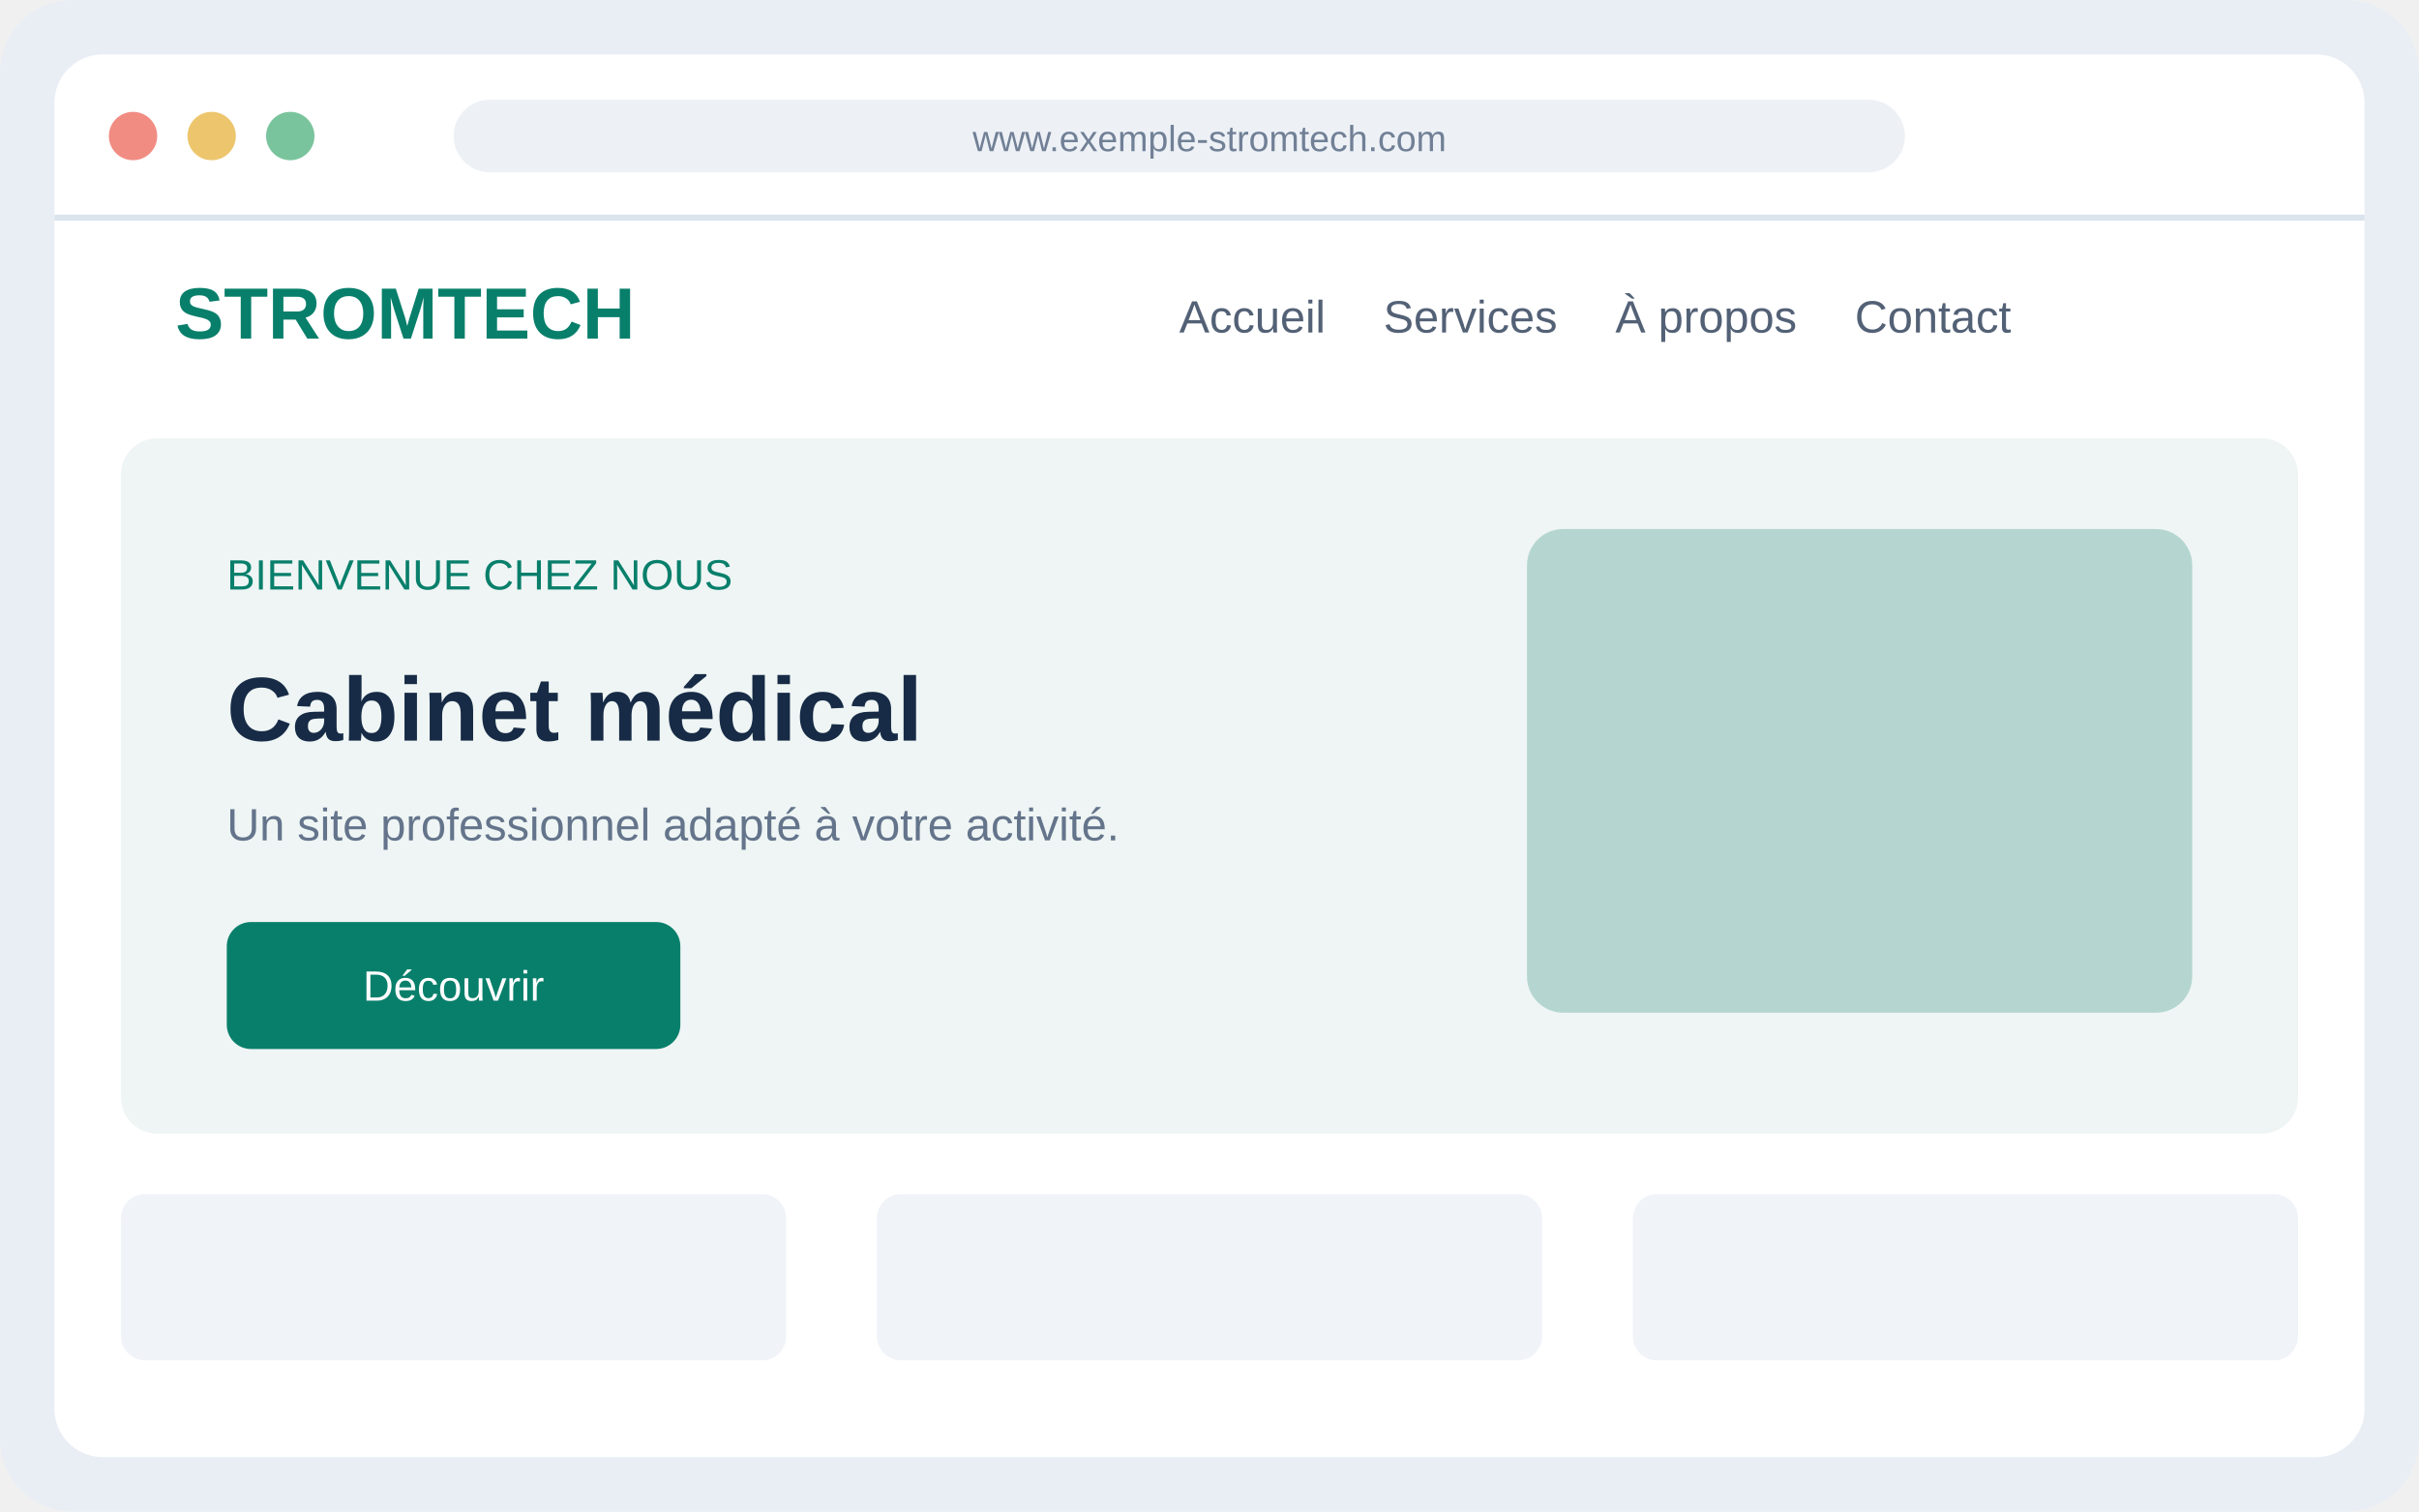
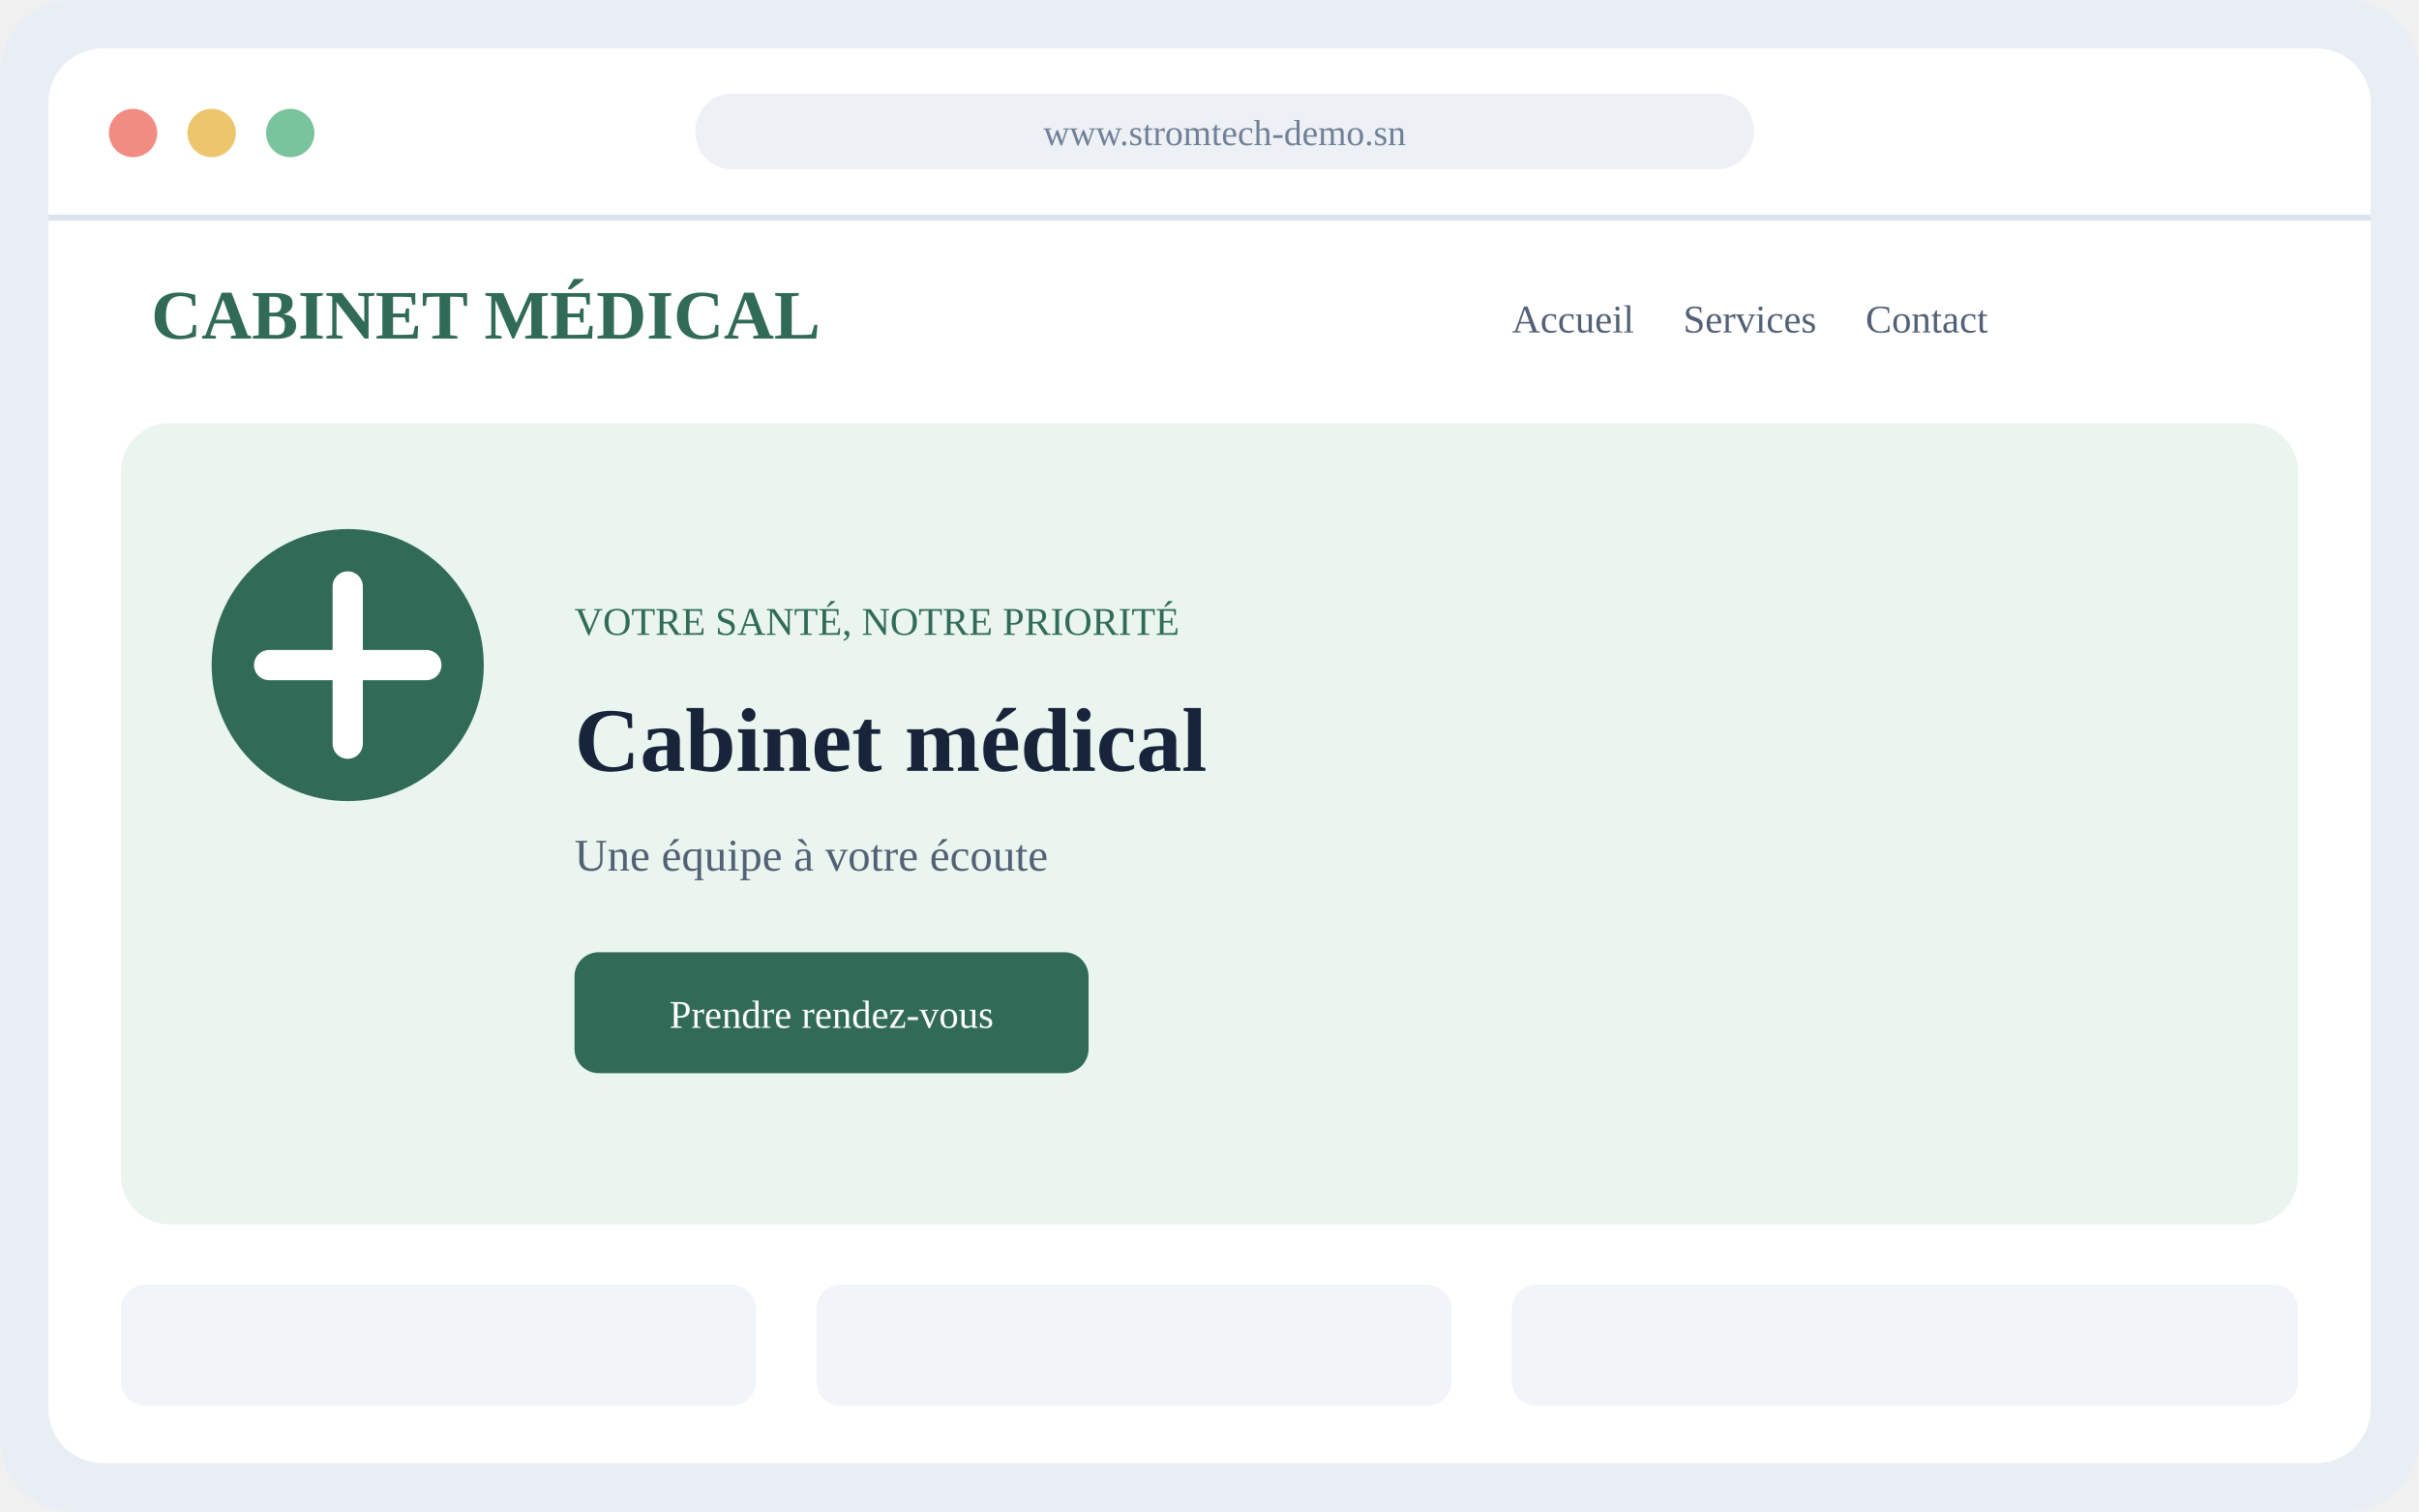
<svg xmlns="http://www.w3.org/2000/svg" width="800" height="500" viewBox="0 0 800 500">
  <rect width="800" height="500" rx="24" fill="#e9eef5" />
-   <rect x="18" y="18" width="764" height="464" rx="16" fill="#fff" />
-   <path d="M18 72H782" stroke="#dbe3ed" stroke-width="2" />
-   <circle cx="44" cy="45" r="8" fill="#f18c83" />
-   <circle cx="70" cy="45" r="8" fill="#edc56d" />
-   <circle cx="96" cy="45" r="8" fill="#79c49c" />
-   <rect x="150" y="33" width="480" height="24" rx="12" fill="#edf1f6" />
-   <text x="400" y="50" text-anchor="middle" font-family="Arial" font-size="12" fill="#718096">www.exemple-stromtech.com</text>
-   <text x="58" y="112" font-family="Arial" font-size="24" font-weight="bold" fill="#087f6b">STROMTECH</text>
-   <text x="390" y="110" font-family="Arial" font-size="15" fill="#536176">Accueil　 Services　 À propos　 Contact</text>
-   <rect x="40" y="145" width="720" height="230" rx="12" fill="#eef5f4" />
-   <text x="75" y="195" font-family="Arial" font-size="14" fill="#087f6b">BIENVENUE CHEZ NOUS</text>
-   <text x="75" y="245" font-family="Arial" font-size="30" font-weight="bold" fill="#172b46">Cabinet médical</text>
-   <text x="75" y="278" font-family="Arial" font-size="15" fill="#64748b">Un site professionnel adapté à votre activité.</text>
-   <rect x="75" y="305" width="150" height="42" rx="8" fill="#087f6b" />
-   <text x="150" y="331" text-anchor="middle" font-family="Arial" font-size="14" fill="#fff">Découvrir</text>
-   <rect x="505" y="175" width="220" height="160" rx="12" fill="#b5d6d0" />
-   <rect x="40" y="395" width="220" height="55" rx="8" fill="#f0f3f8" />
-   <rect x="290" y="395" width="220" height="55" rx="8" fill="#f0f3f8" />
-   <rect x="540" y="395" width="220" height="55" rx="8" fill="#f0f3f8" />
+   <rect x="16" y="16" width="768" height="468" rx="18" fill="white" />
+   <path d="M16 72H784" stroke="#dbe3ed" stroke-width="2" />
+   <circle cx="44" cy="44" r="8" fill="#f18c83" />
+   <circle cx="70" cy="44" r="8" fill="#edc56d" />
+   <circle cx="96" cy="44" r="8" fill="#79c49c" />
+   <rect x="230" y="31" width="350" height="25" rx="12" fill="#edf1f6" />
+   <text x="405" y="48" text-anchor="middle" font-size="12" fill="#718096">www.stromtech-demo.sn</text>
+   <text x="50" y="112" font-size="23" font-weight="bold" fill="#316b58">CABINET MÉDICAL</text>
+   <text x="500" y="110" font-size="13" fill="#536176">Accueil　 Services　 Contact</text>
+   <rect x="40" y="140" width="720" height="265" rx="16" fill="#e9f5ee" />
+   <rect x="70" y="175" width="90" height="90" rx="45" fill="#316b58" />
+   <path d="M115 194v52M89 220h52" stroke="white" stroke-width="10" stroke-linecap="round" />
+   <text x="190" y="210" font-size="13" fill="#316b58">VOTRE SANTÉ, NOTRE PRIORITÉ</text>
+   <text x="190" y="255" font-size="30" font-weight="bold" fill="#17243a">Cabinet médical</text>
+   <text x="190" y="288" font-size="15" fill="#536176">Une équipe à votre écoute</text>
+   <rect x="190" y="315" width="170" height="40" rx="8" fill="#316b58" />
+   <text x="275" y="340" text-anchor="middle" font-size="13" fill="white">Prendre rendez-vous</text>
+   <rect x="40" y="425" width="210" height="40" rx="8" fill="#f1f5f9" />
+   <rect x="270" y="425" width="210" height="40" rx="8" fill="#f1f5f9" />
+   <rect x="500" y="425" width="260" height="40" rx="8" fill="#f1f5f9" />
</svg>
